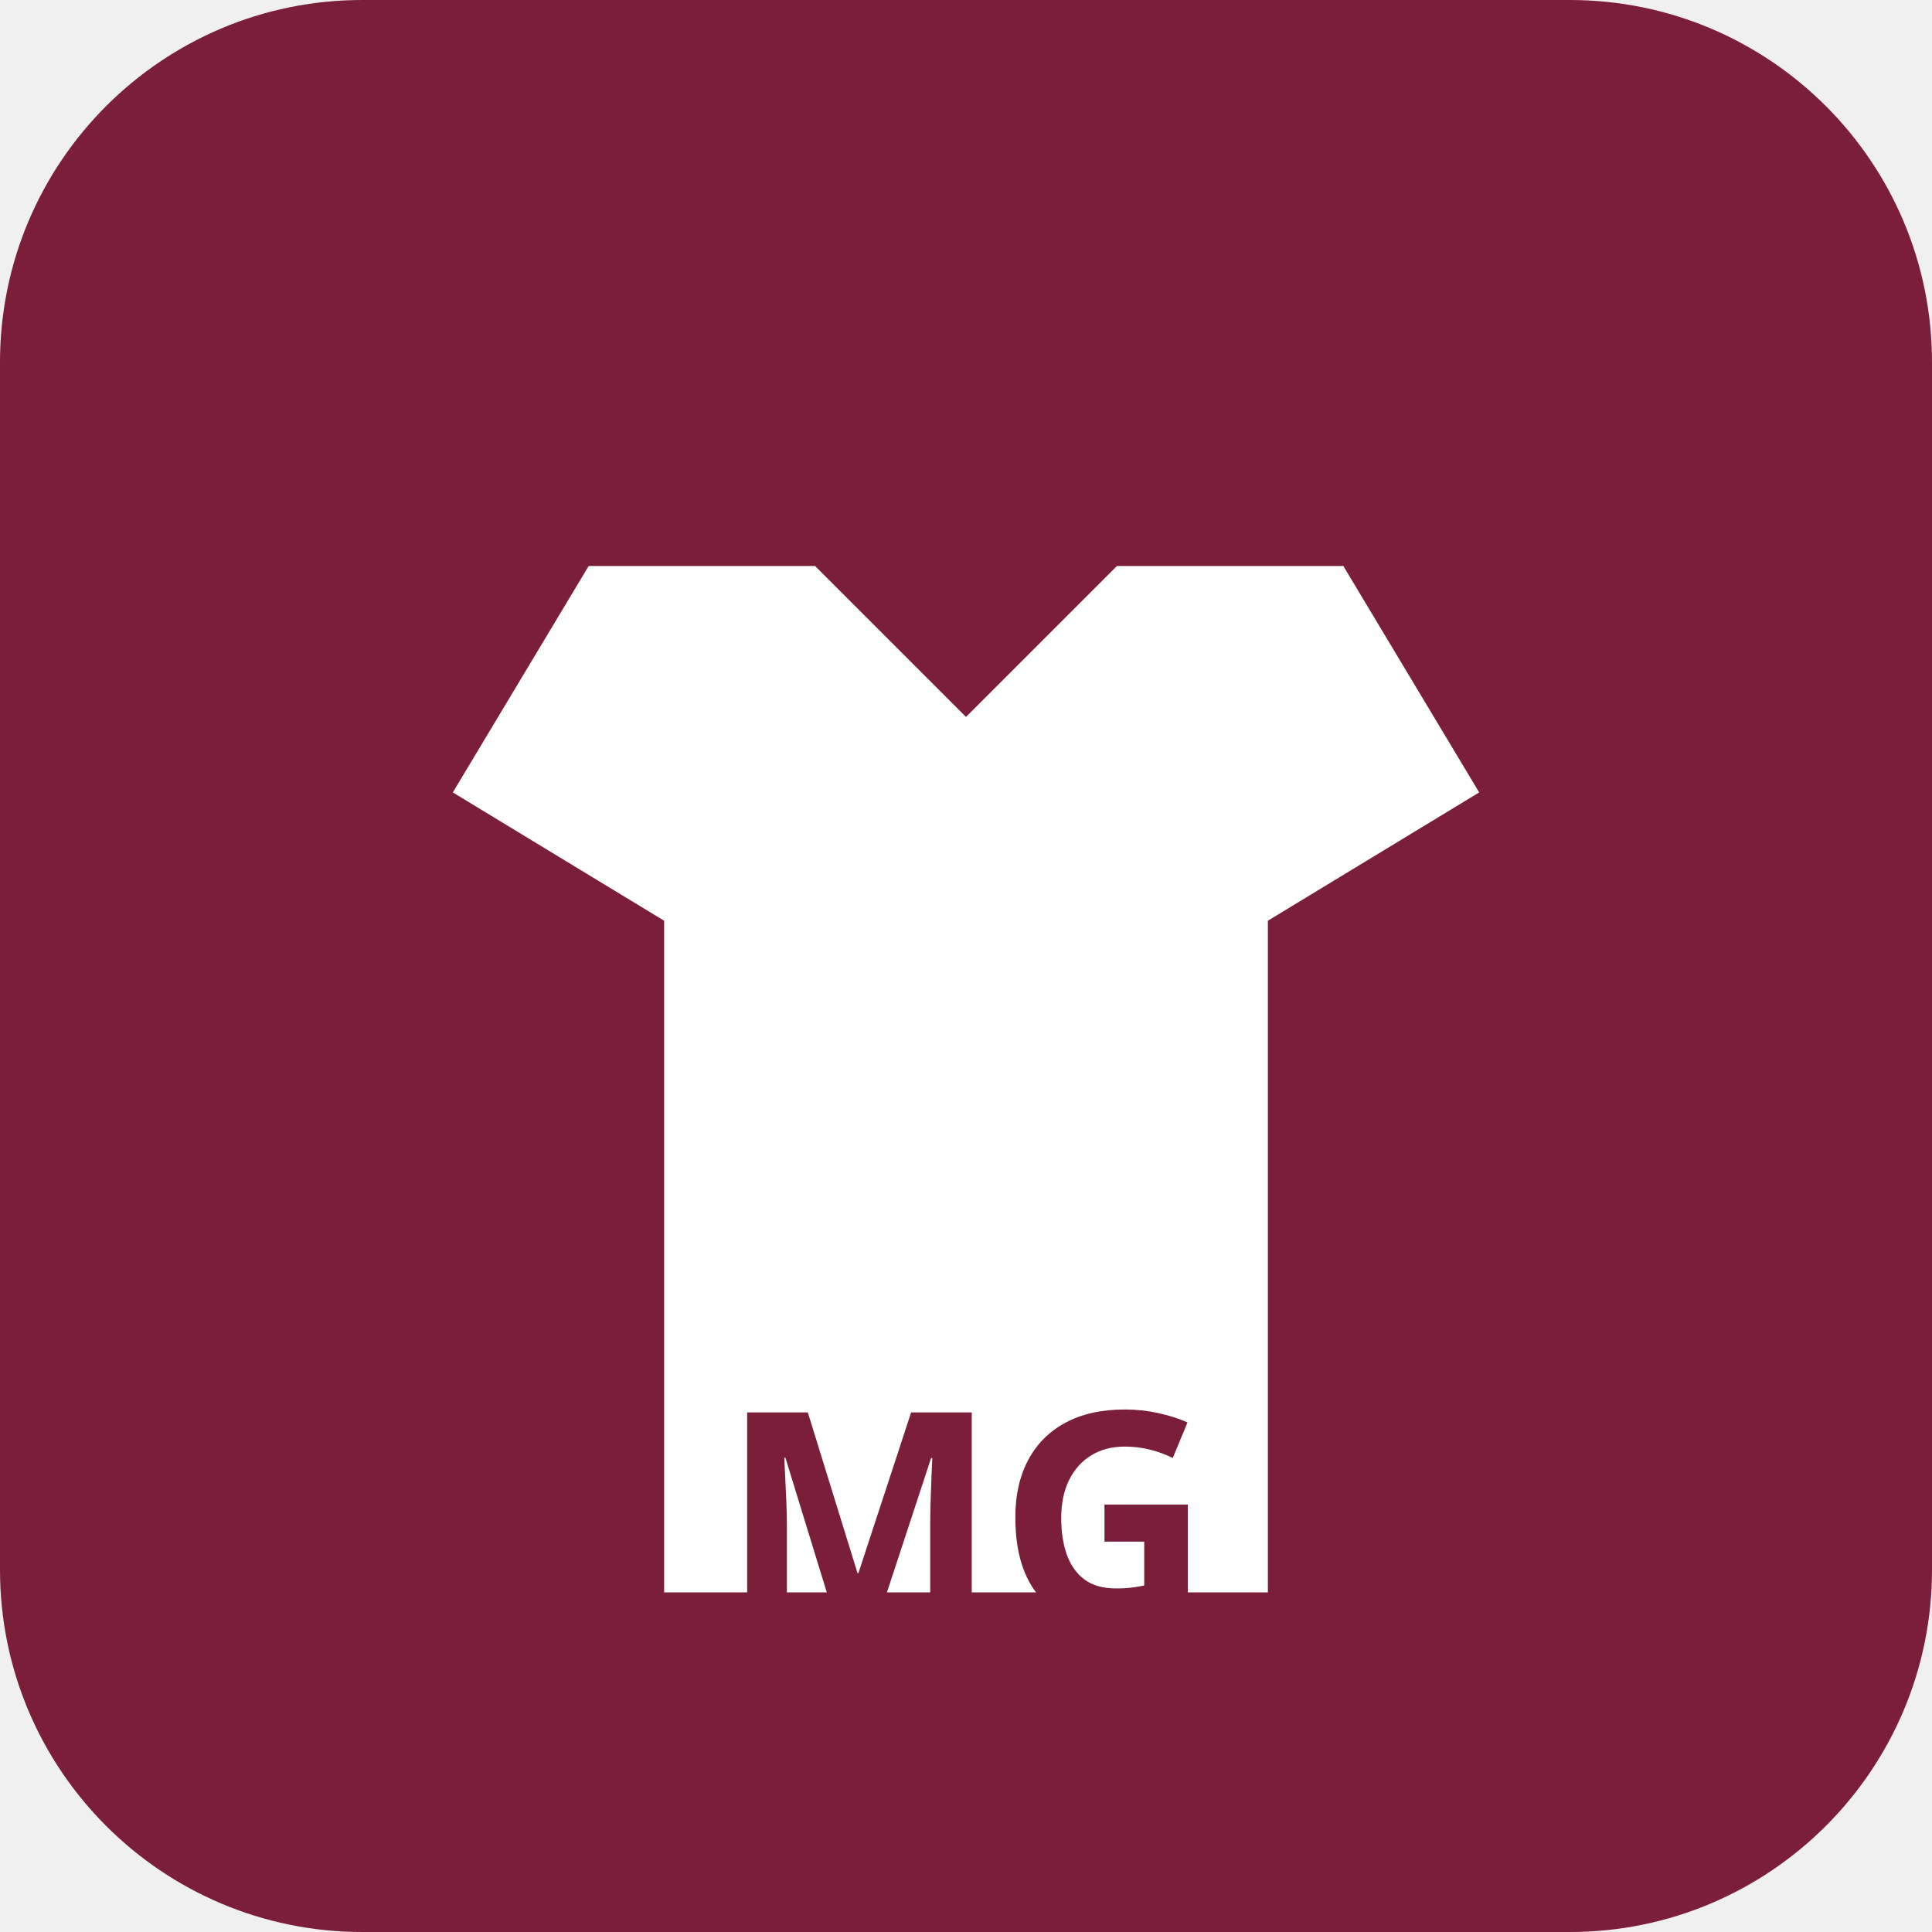
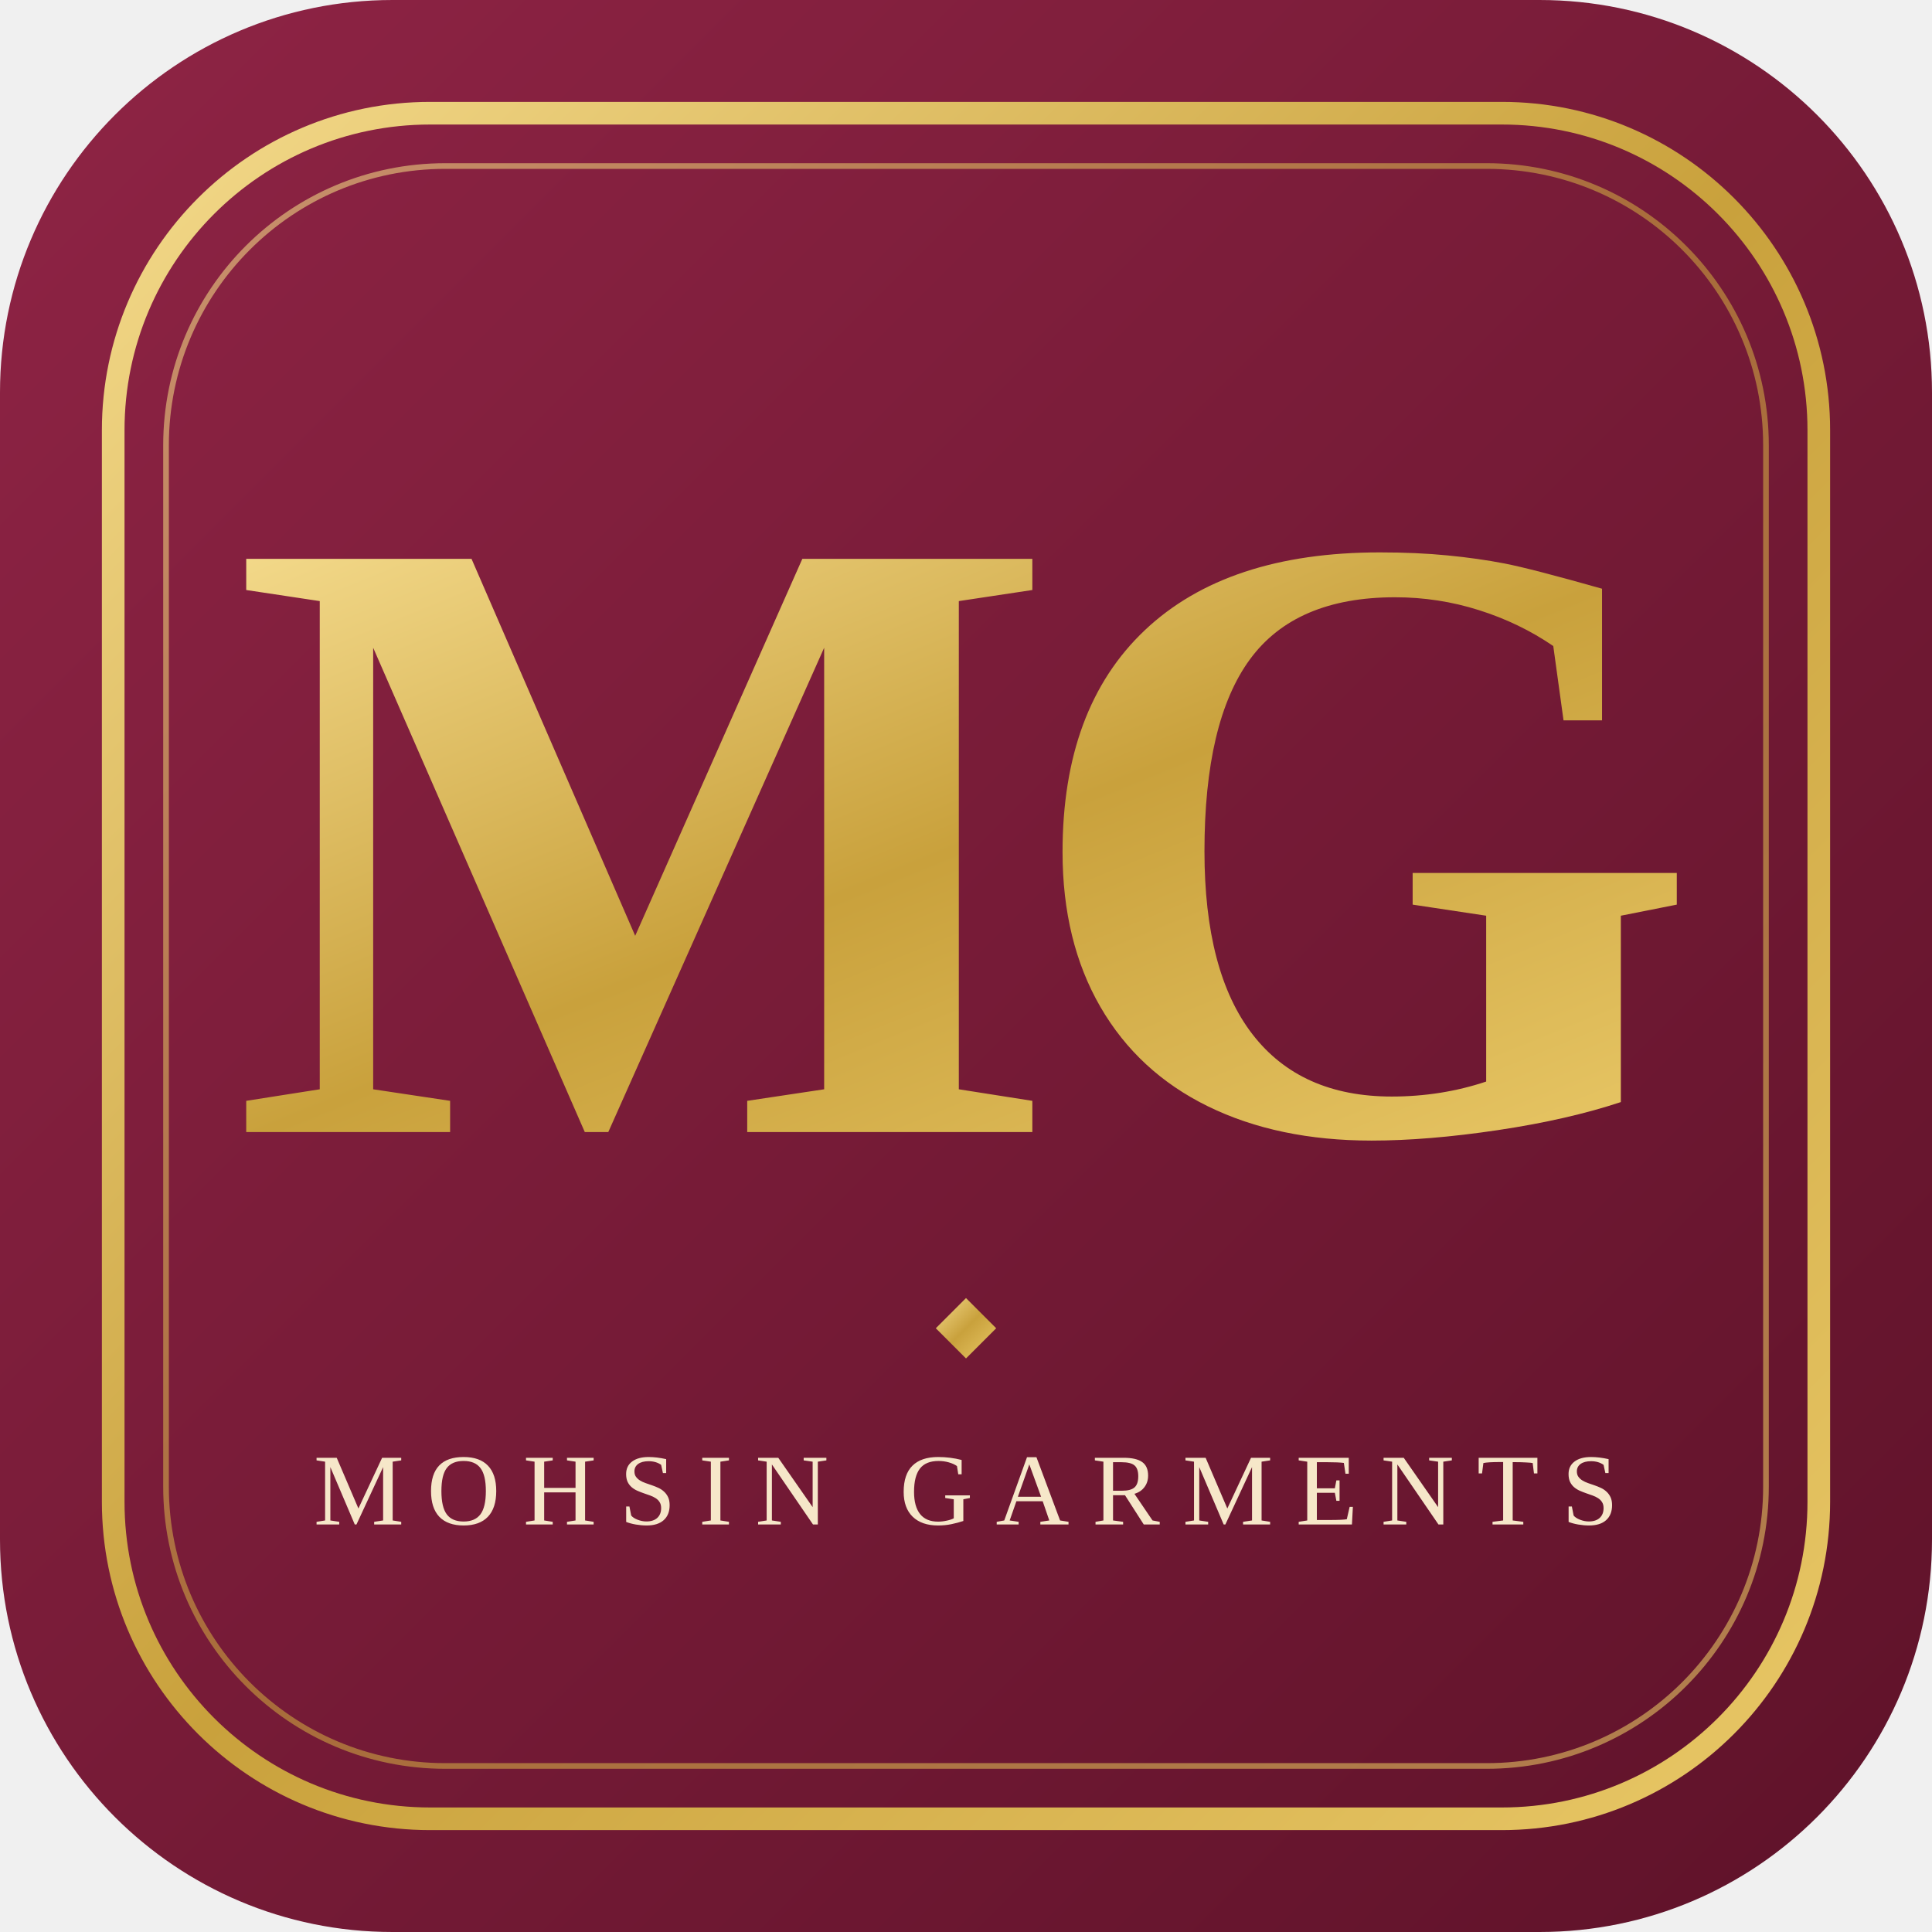
<svg xmlns="http://www.w3.org/2000/svg" viewBox="0 0 512 512">
-   <rect width="512" height="512" rx="96" fill="#7b1e3a" />
-   <path d="M156 150h60l40 40 40-40h60l36 60-56 34v178H176V244l-56-34z" fill="#fff" />
-   <text x="256" y="430" font-family="system-ui,sans-serif" font-size="78" font-weight="700" fill="#7b1e3a" text-anchor="middle">MG</text>
+   <defs>
+     <linearGradient id="g" x1="0" y1="0" x2="1" y2="1">
+       <stop offset="0" stop-color="#8f2445" />
+       <stop offset="1" stop-color="#5e1229" />
+     </linearGradient>
+     <linearGradient id="au" x1="0" y1="0" x2="1" y2="1">
+       <stop offset="0" stop-color="#f3d98a" />
+       <stop offset=".5" stop-color="#c9a13c" />
+       <stop offset="1" stop-color="#e8c766" />
+     </linearGradient>
+   </defs>
+   <rect width="512" height="512" rx="104" fill="url(#g)" />
+   <rect x="30" y="30" width="452" height="452" rx="84" fill="none" stroke="url(#au)" stroke-width="6" />
+   <rect x="44" y="44" width="424" height="424" rx="74" fill="none" stroke="url(#au)" stroke-width="1.5" opacity=".6" />
+   <text x="256" y="300" text-anchor="middle" font-family="Georgia,'Times New Roman',serif" font-size="232" font-weight="700" fill="url(#au)" letter-spacing="-10">MG</text>
+   <line x1="120" y1="352" x2="216" y2="352" stroke="url(#au)" stroke-width="2" />
+   <line x1="296" y1="352" x2="392" y2="352" stroke="url(#au)" stroke-width="2" />
+   <path d="M256 344l8 8-8 8-8-8z" fill="url(#au)" />
+   <text x="256" y="404" text-anchor="middle" font-family="Georgia,'Times New Roman',serif" font-size="27" fill="#f6e7c9" letter-spacing="6">MOHSIN GARMENTS</text>
</svg>
